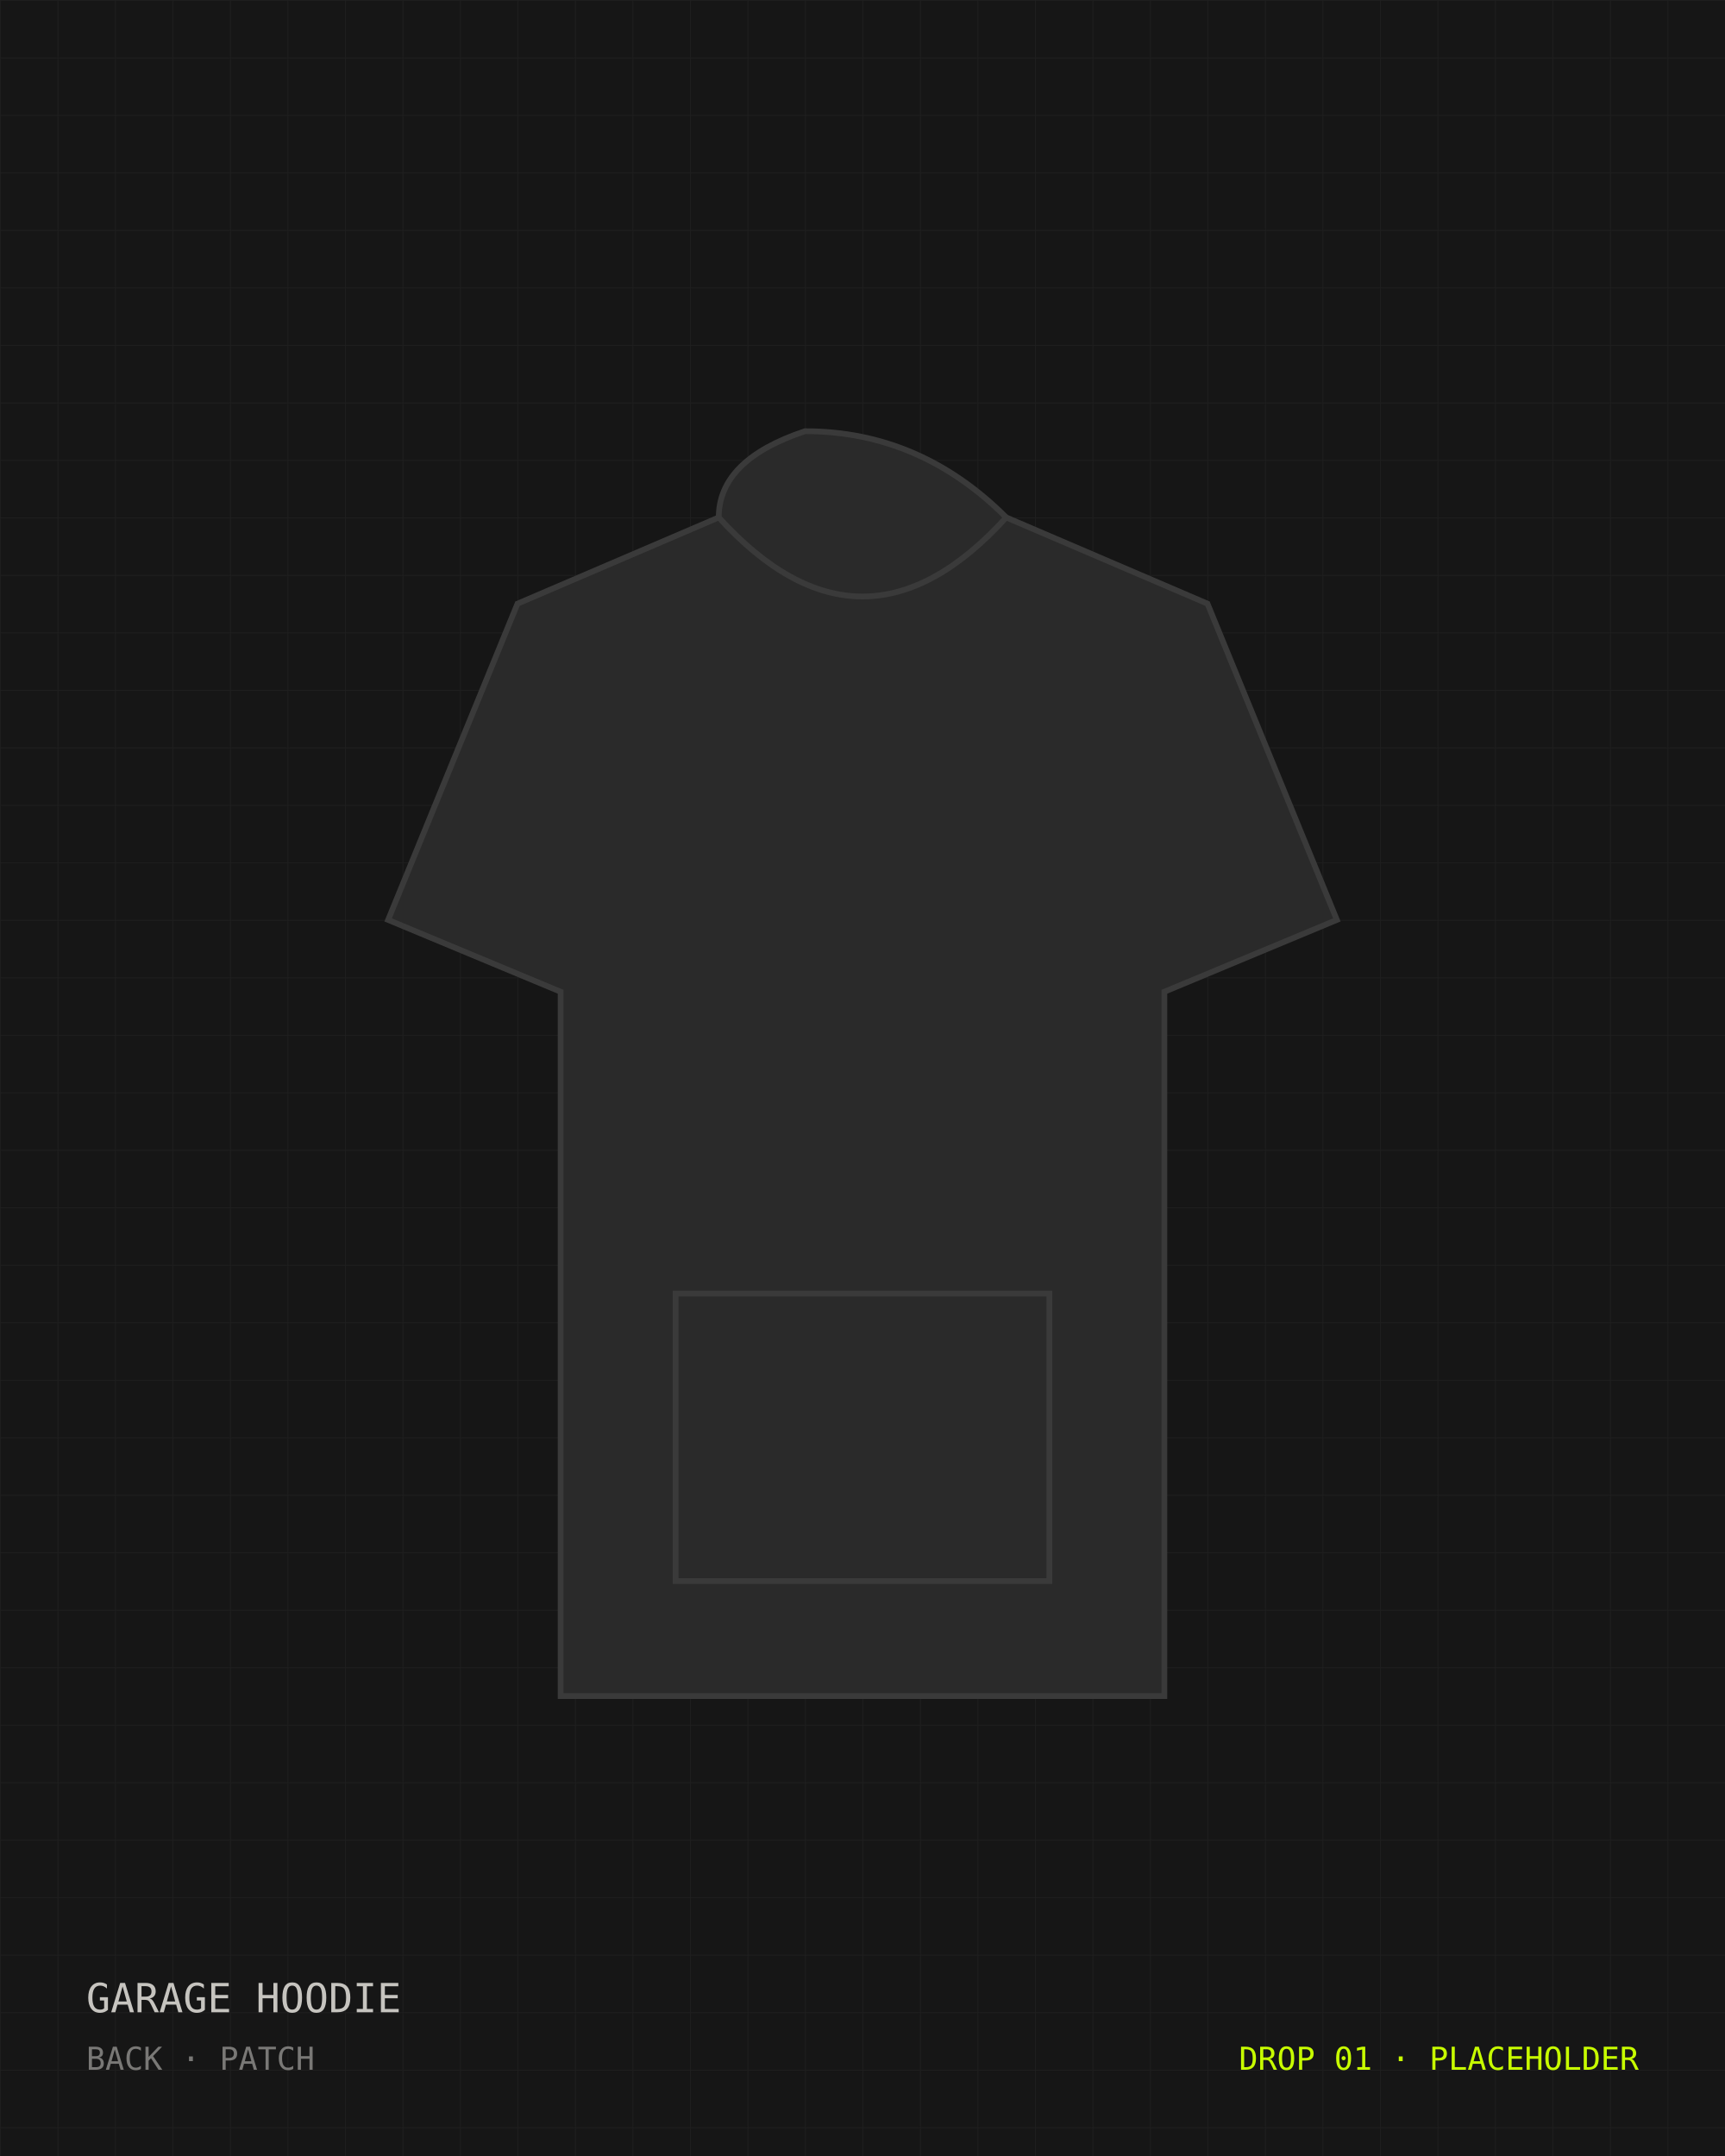
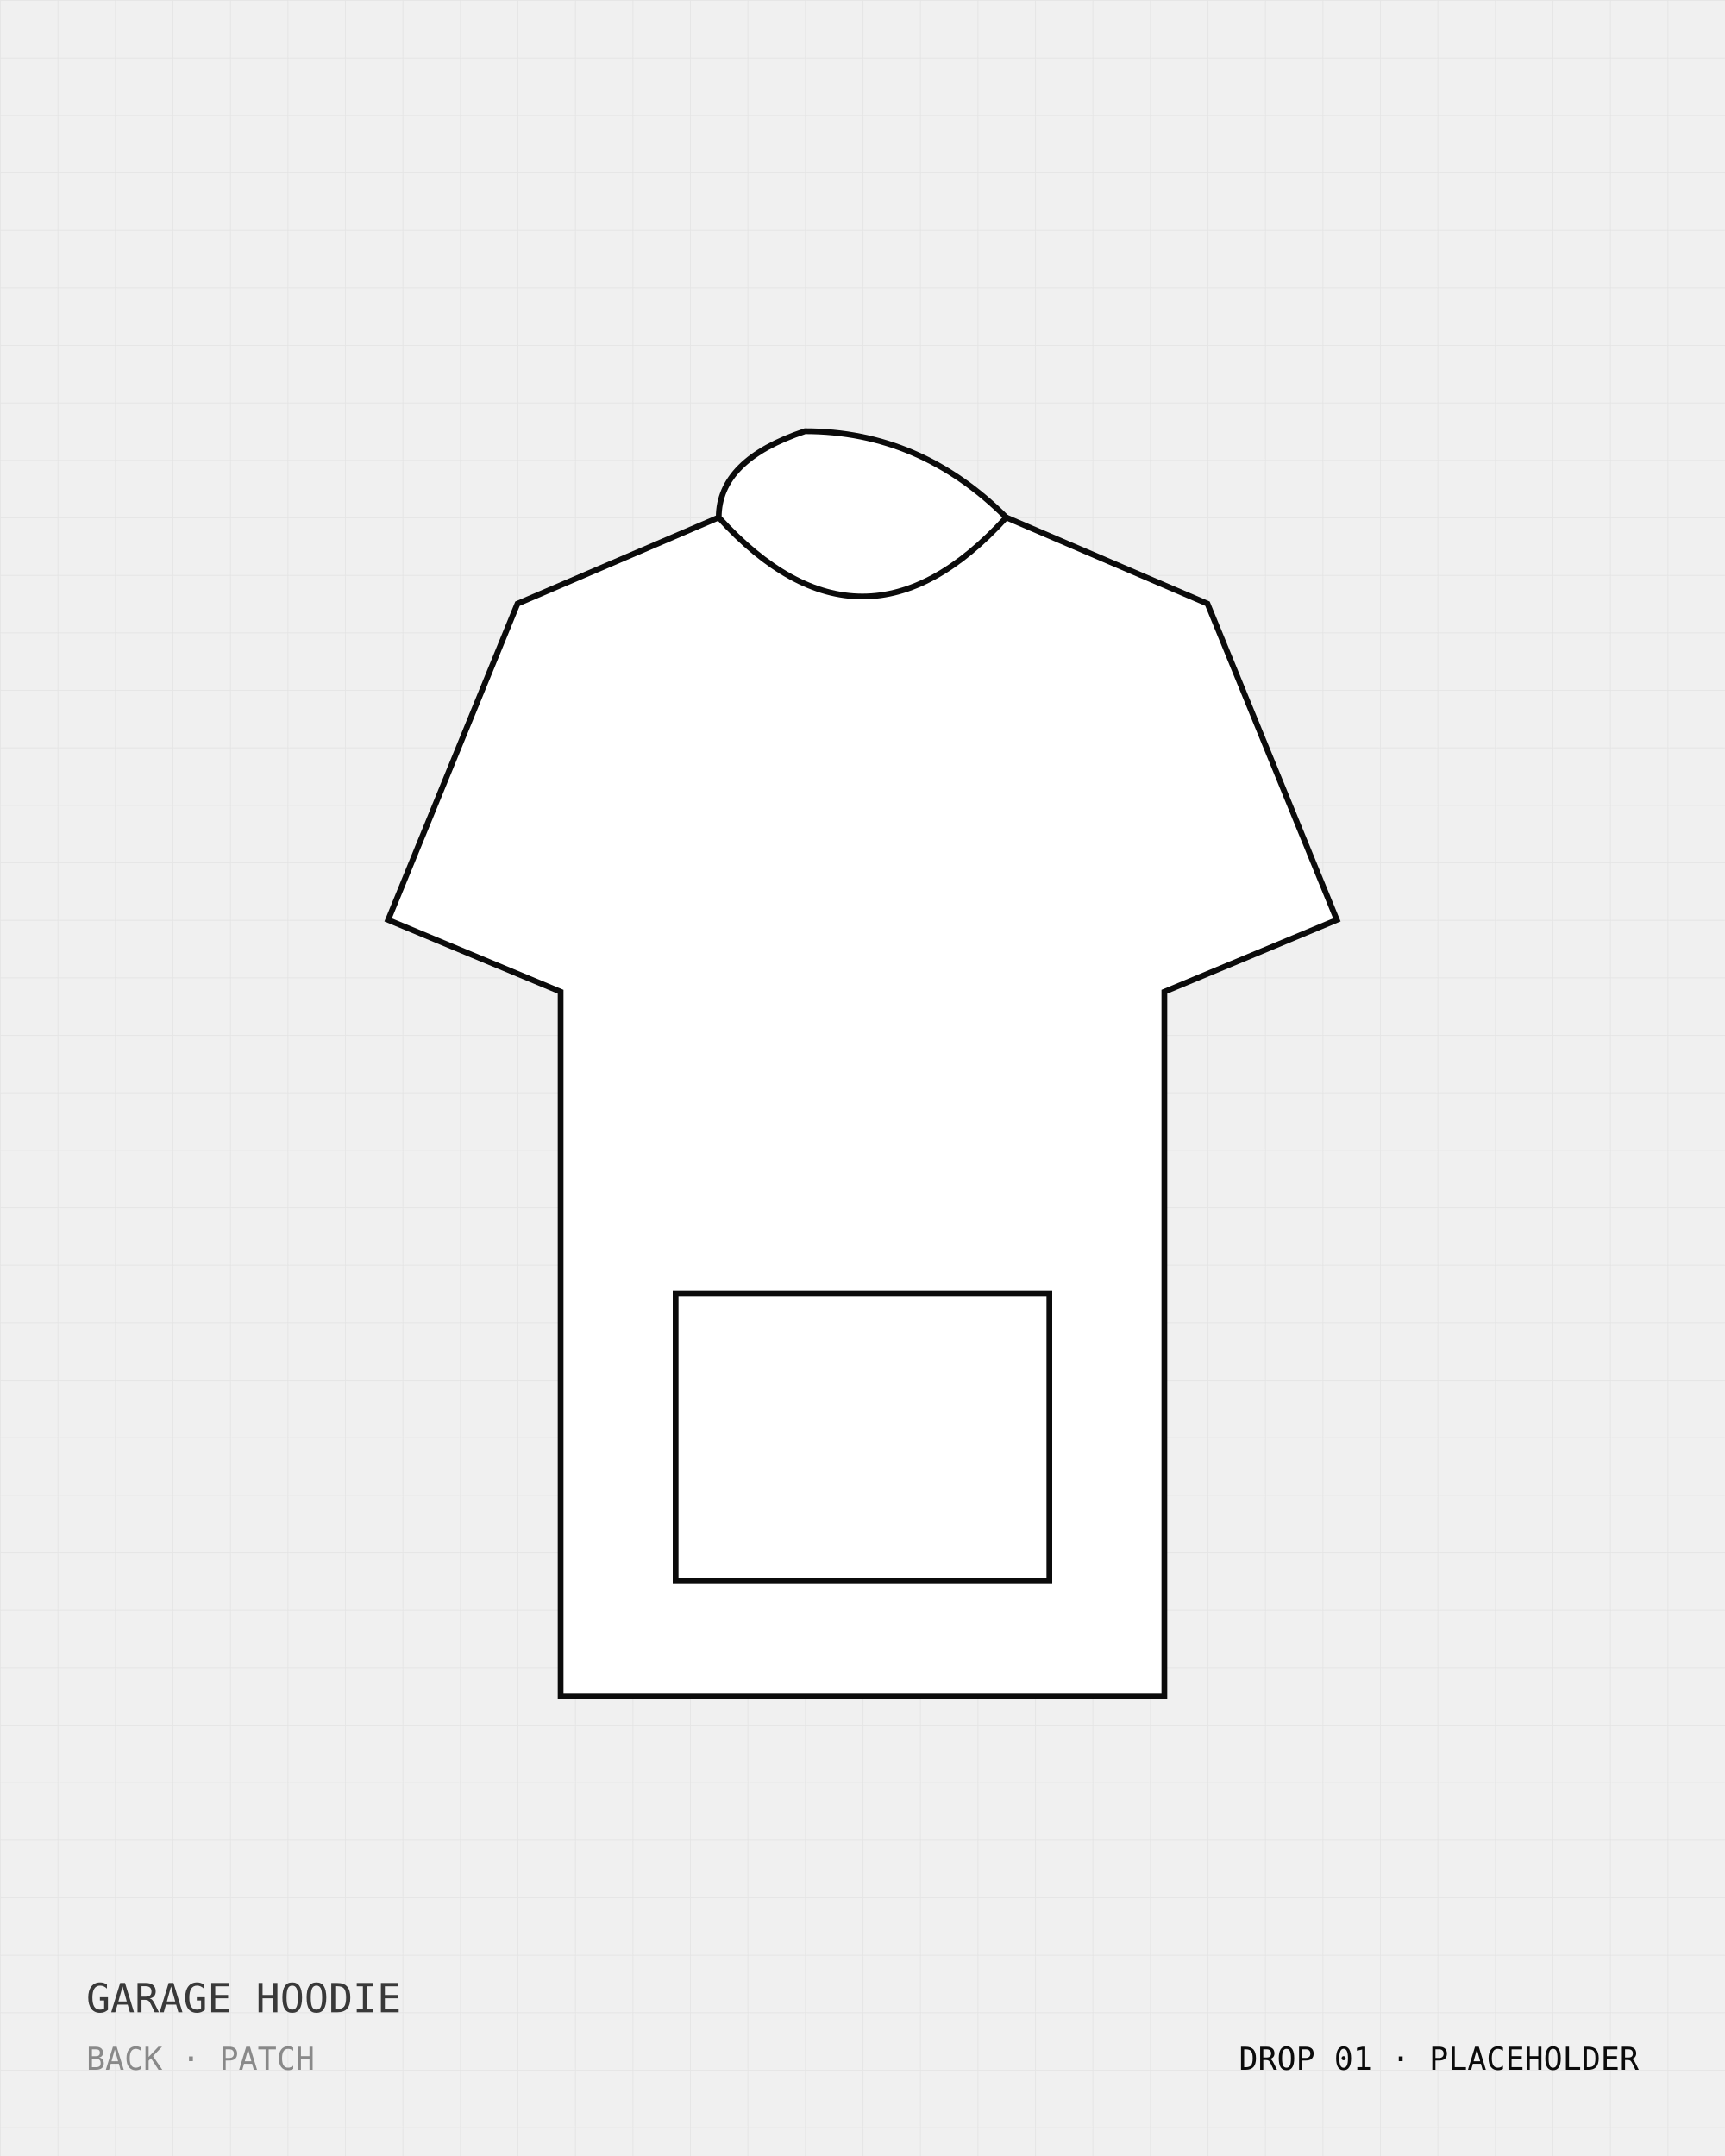
<svg xmlns="http://www.w3.org/2000/svg" width="1200" height="1500" viewBox="0 0 1200 1500">
  <defs>
    <pattern id="g" width="40" height="40" patternUnits="userSpaceOnUse">
-       <path d="M40 0H0V40" fill="none" stroke="#1f1f1f" stroke-width="1" />
+       <path d="M40 0H0V40" fill="none" stroke="#e4e4e4" stroke-width="1" />
    </pattern>
  </defs>
-   <rect width="100%" height="100%" fill="#161616" />
+   <rect width="100%" height="100%" fill="#f0f0f0" />
  <rect width="100%" height="100%" fill="url(#g)" />
-   <path d="M360 420 L500 360 Q600 300 700 360 L840 420 L930 640 L810 690 L810 1180 L390 1180 L390 690 L270 640 Z" fill="#2a2a2a" stroke="#3a3a3a" stroke-width="4" />
-   <path d="M500 360 Q600 470 700 360 Q640 300 560 300 Q500 320 500 360Z" fill="#2a2a2a" stroke="#3a3a3a" stroke-width="4" />
-   <rect x="470" y="900" width="260" height="200" fill="#2a2a2a" stroke="#3a3a3a" stroke-width="4" />
-   <text x="60" y="1400" font-family="ui-monospace, Menlo, monospace" font-size="28" fill="#f2f0ea" opacity="0.8">GARAGE HOODIE</text>
-   <text x="60" y="1440" font-family="ui-monospace, Menlo, monospace" font-size="22" fill="#f2f0ea" opacity="0.45">BACK · PATCH</text>
-   <text x="1140" y="1440" text-anchor="end" font-family="ui-monospace, Menlo, monospace" font-size="22" fill="#c8ff00">DROP 01 · PLACEHOLDER</text>
+   <path d="M360 420 L500 360 Q600 300 700 360 L840 420 L930 640 L810 690 L810 1180 L390 1180 L390 690 L270 640 Z" fill="#ffffff" stroke="#0b0b0b" stroke-width="4" />
+   <path d="M500 360 Q600 470 700 360 Q640 300 560 300 Q500 320 500 360Z" fill="#ffffff" stroke="#0b0b0b" stroke-width="4" />
+   <rect x="470" y="900" width="260" height="200" fill="#ffffff" stroke="#0b0b0b" stroke-width="4" />
+   <text x="60" y="1400" font-family="ui-monospace, Menlo, monospace" font-size="28" fill="#0b0b0b" opacity="0.8">GARAGE HOODIE</text>
+   <text x="60" y="1440" font-family="ui-monospace, Menlo, monospace" font-size="22" fill="#0b0b0b" opacity="0.45">BACK · PATCH</text>
+   <text x="1140" y="1440" text-anchor="end" font-family="ui-monospace, Menlo, monospace" font-size="22" fill="#0b0b0b">DROP 01 · PLACEHOLDER</text>
</svg>
